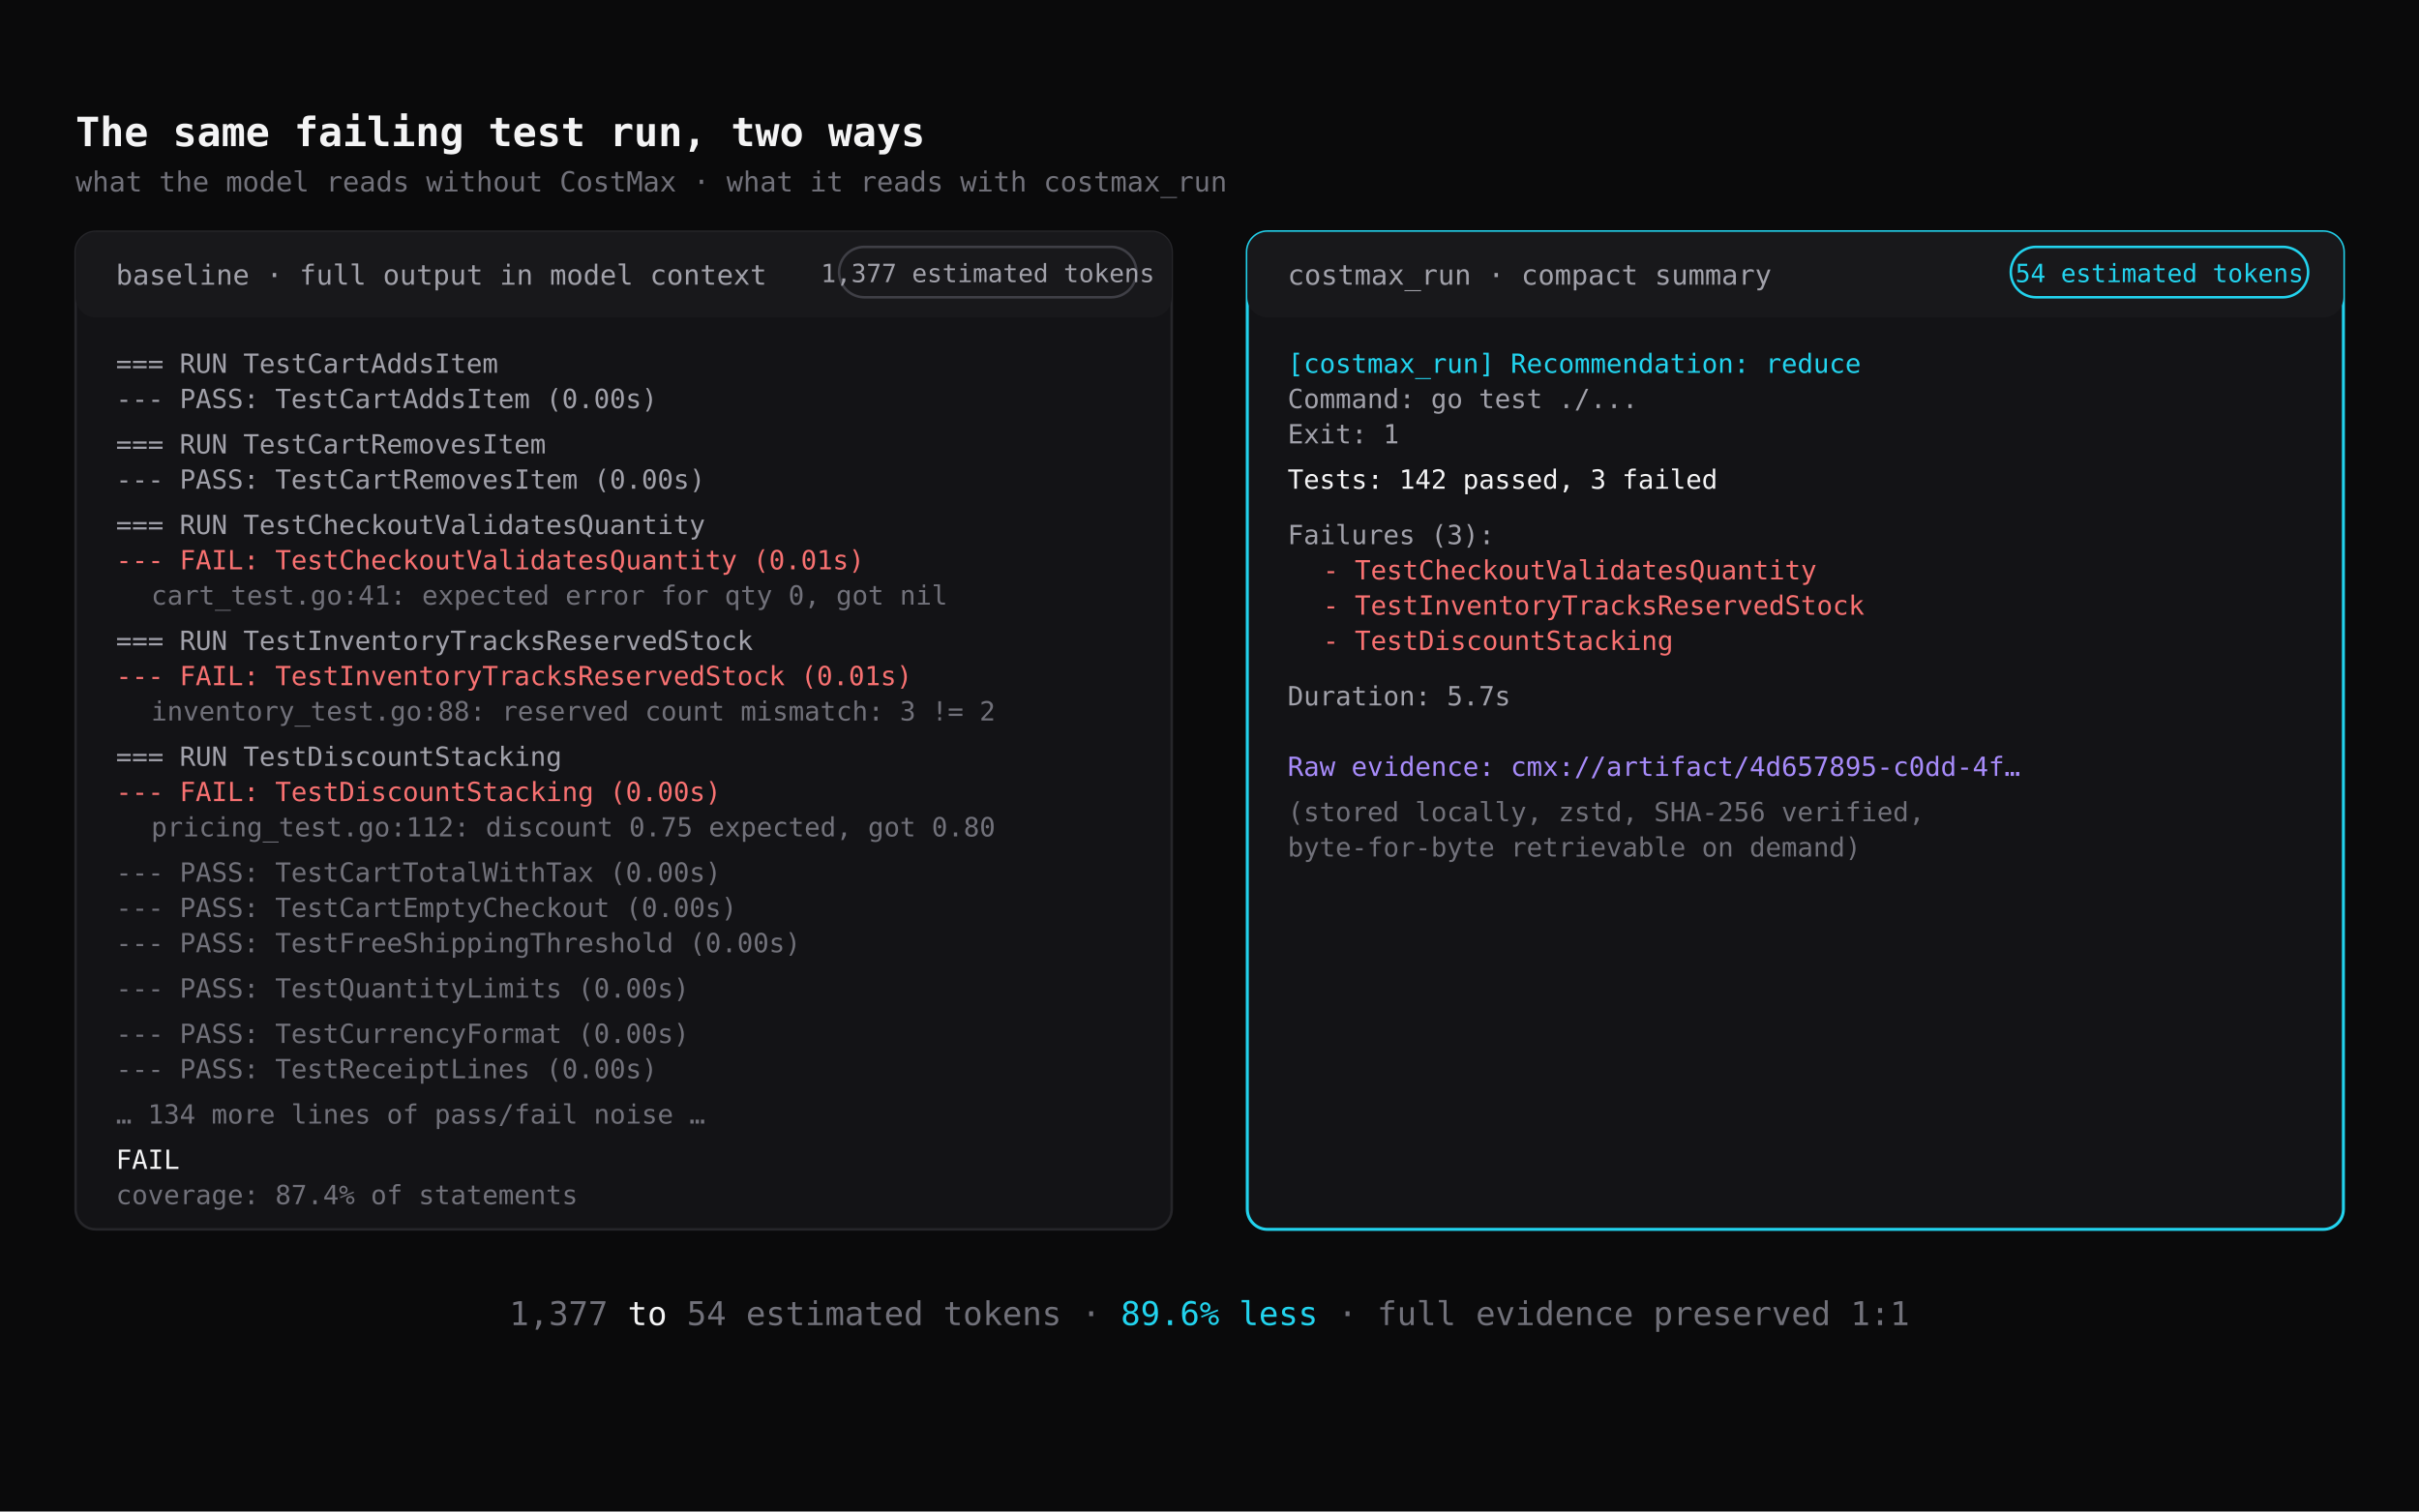
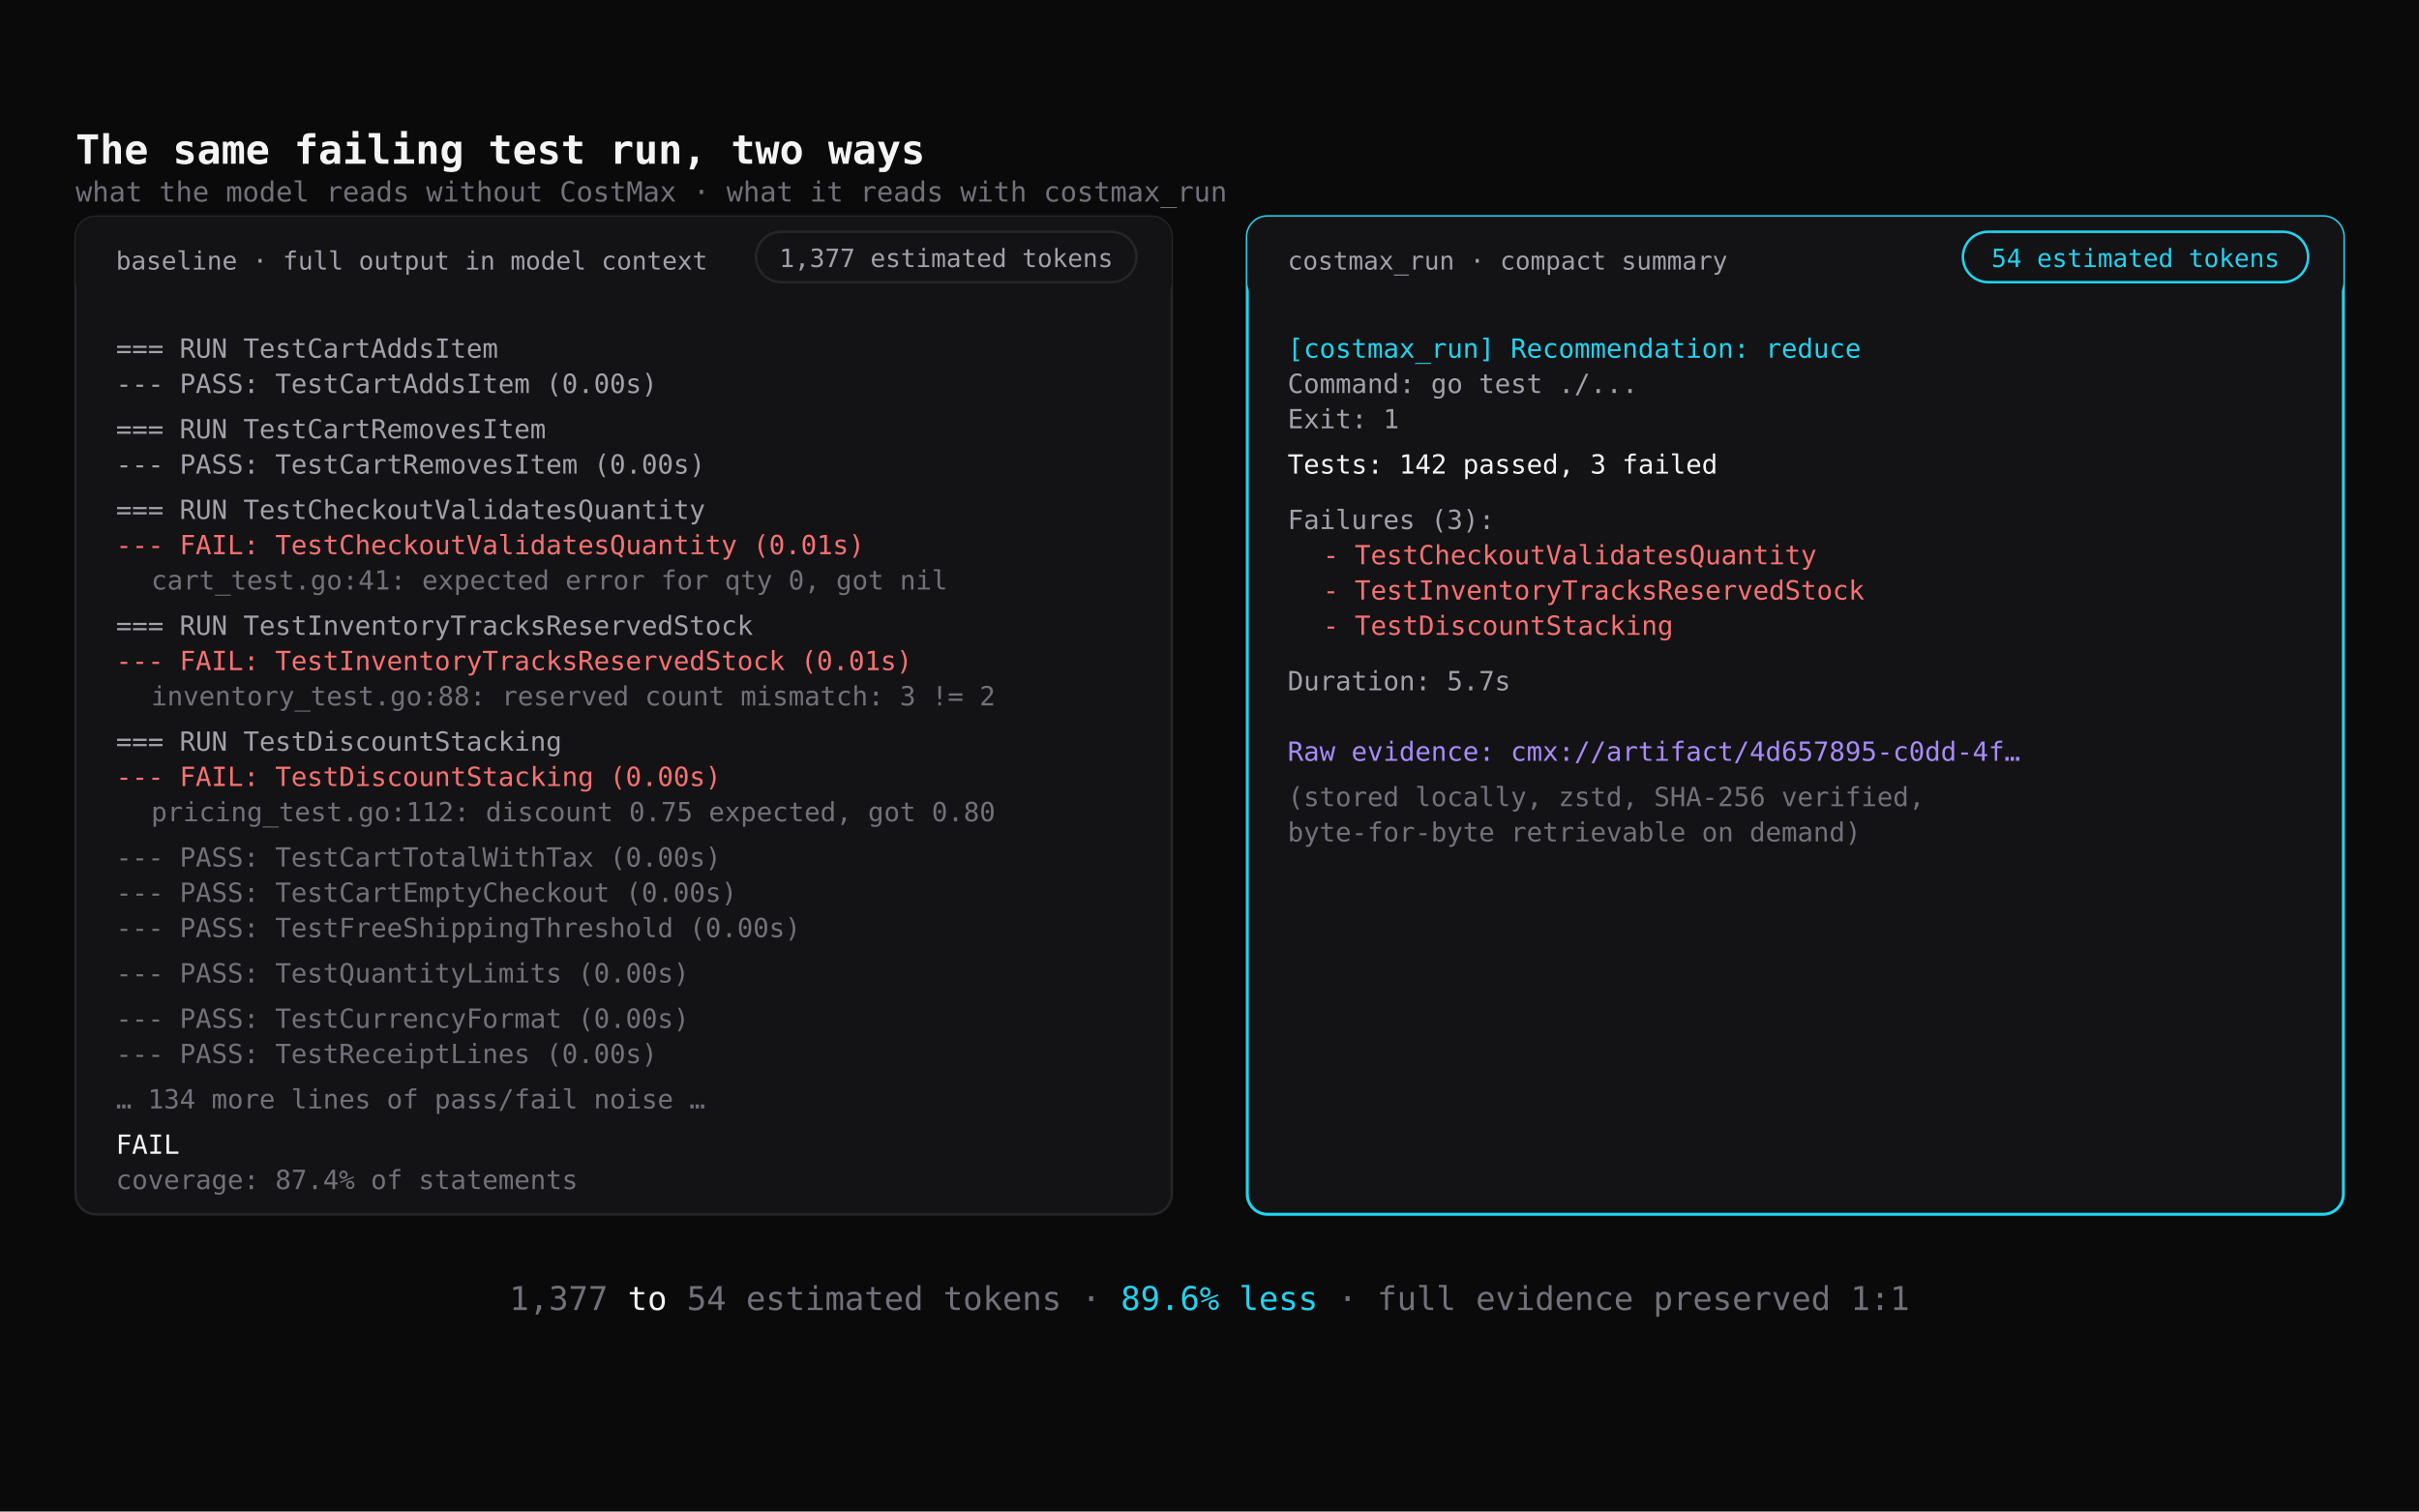
<svg xmlns="http://www.w3.org/2000/svg" width="960" height="600" viewBox="0 0 960 600" font-family="ui-monospace, SFMono-Regular, Menlo, monospace">
  <rect width="960" height="600" fill="#0a0a0b" />
-   <g transform="translate(0,26)">
-     <text x="30" y="32" font-size="16" font-weight="700" fill="#f4f4f5">The same failing test run, two ways</text>
-     <text x="30" y="50" font-size="11" fill="#71717a">what the model reads without CostMax · what it reads with costmax_run</text>
+   <g transform="translate(0,20)">
+     <text x="30" y="45" font-size="16" font-weight="700" fill="#f4f4f5">The same failing test run, two ways</text>
+     <text x="30" y="60" font-size="11" fill="#71717a">what the model reads without CostMax · what it reads with costmax_run</text>
    <rect x="30" y="66" width="435" height="396" rx="8" fill="#131316" stroke="#26262a" stroke-width="1" />
-     <rect x="30" y="66" width="435" height="34" rx="8" fill="#18181b" />
-     <text x="46" y="87" font-size="11" fill="#a1a1aa">baseline · full output in model context</text>
-     <rect x="333" y="72" width="118" height="20" rx="10" fill="none" stroke="#3f3f46" stroke-width="1" />
-     <text x="392" y="86" font-size="10" fill="#a1a1aa" text-anchor="middle">1,377 estimated tokens</text>
+     <rect x="30" y="66" width="435" height="34" rx="8" fill="#131316" />
+     <text x="46" y="87" font-size="10" fill="#a1a1aa">baseline · full output in model context</text>
+     <rect x="300" y="72" width="151" height="20" rx="10" fill="none" stroke="#26262a" stroke-width="1" />
+     <text x="375.5" y="86" font-size="10" fill="#a1a1aa" text-anchor="middle">1,377 estimated tokens</text>
    <g font-size="10.5" fill="#a1a1aa">
      <text x="46" y="122">=== RUN   TestCartAddsItem</text>
      <text x="46" y="136">--- PASS: TestCartAddsItem (0.00s)</text>
      <text x="46" y="154">=== RUN   TestCartRemovesItem</text>
      <text x="46" y="168">--- PASS: TestCartRemovesItem (0.00s)</text>
      <text x="46" y="186">=== RUN   TestCheckoutValidatesQuantity</text>
      <text x="46" y="200" fill="#f87171">--- FAIL: TestCheckoutValidatesQuantity (0.01s)</text>
      <text x="60" y="214" fill="#71717a">cart_test.go:41: expected error for qty 0, got nil</text>
      <text x="46" y="232">=== RUN   TestInventoryTracksReservedStock</text>
      <text x="46" y="246" fill="#f87171">--- FAIL: TestInventoryTracksReservedStock (0.01s)</text>
      <text x="60" y="260" fill="#71717a">inventory_test.go:88: reserved count mismatch: 3 != 2</text>
      <text x="46" y="278">=== RUN   TestDiscountStacking</text>
      <text x="46" y="292" fill="#f87171">--- FAIL: TestDiscountStacking (0.00s)</text>
      <text x="60" y="306" fill="#71717a">pricing_test.go:112: discount 0.75 expected, got 0.80</text>
      <text x="46" y="324" fill="#71717a">--- PASS: TestCartTotalWithTax (0.00s)</text>
      <text x="46" y="338" fill="#71717a">--- PASS: TestCartEmptyCheckout (0.00s)</text>
      <text x="46" y="352" fill="#71717a">--- PASS: TestFreeShippingThreshold (0.00s)</text>
      <text x="46" y="370" fill="#71717a">--- PASS: TestQuantityLimits (0.00s)</text>
      <text x="46" y="388" fill="#71717a">--- PASS: TestCurrencyFormat (0.00s)</text>
      <text x="46" y="402" fill="#71717a">--- PASS: TestReceiptLines (0.00s)</text>
      <text x="46" y="420" fill="#71717a">… 134 more lines of pass/fail noise …</text>
      <text x="46" y="438" fill="#f4f4f5">FAIL</text>
      <text x="46" y="452" fill="#71717a">coverage: 87.4% of statements</text>
    </g>
    <rect x="495" y="66" width="435" height="396" rx="8" fill="#131316" stroke="#22d3ee" stroke-width="1.2" />
-     <rect x="495" y="66" width="435" height="34" rx="8" fill="#18181b" />
-     <text x="511" y="87" font-size="11" fill="#a1a1aa">costmax_run · compact summary</text>
-     <rect x="798" y="72" width="118" height="20" rx="10" fill="none" stroke="#22d3ee" stroke-width="1" />
-     <text x="857" y="86" font-size="10" fill="#22d3ee" text-anchor="middle">54 estimated tokens</text>
+     <rect x="495" y="66" width="435" height="34" rx="8" fill="#131316" />
+     <text x="511" y="87" font-size="10" fill="#a1a1aa">costmax_run · compact summary</text>
+     <rect x="779" y="72" width="137" height="20" rx="10" fill="none" stroke="#22d3ee" stroke-width="1" />
+     <text x="847.5" y="86" font-size="10" fill="#22d3ee" text-anchor="middle">54 estimated tokens</text>
    <g font-size="10.5" fill="#a1a1aa">
      <text x="511" y="122" fill="#22d3ee">[costmax_run] Recommendation: reduce</text>
      <text x="511" y="136">Command: go test ./...</text>
      <text x="511" y="150">Exit: 1</text>
      <text x="511" y="168" fill="#f4f4f5">Tests: 142 passed, 3 failed</text>
      <text x="511" y="190">Failures (3):</text>
      <text x="525" y="204" fill="#f87171">- TestCheckoutValidatesQuantity</text>
      <text x="525" y="218" fill="#f87171">- TestInventoryTracksReservedStock</text>
      <text x="525" y="232" fill="#f87171">- TestDiscountStacking</text>
      <text x="511" y="254">Duration: 5.7s</text>
      <text x="511" y="282" fill="#a78bfa">Raw evidence: cmx://artifact/4d657895-c0dd-4f…</text>
      <text x="511" y="300" fill="#71717a">(stored locally, zstd, SHA-256 verified,</text>
      <text x="511" y="314" fill="#71717a">byte-for-byte retrievable on demand)</text>
    </g>
    <text x="480" y="500" font-size="13" fill="#71717a" text-anchor="middle">1,377 <tspan fill="#f4f4f5">to</tspan> 54 estimated tokens · <tspan fill="#22d3ee">89.6% less</tspan> · full evidence preserved 1:1</text>
  </g>
</svg>
